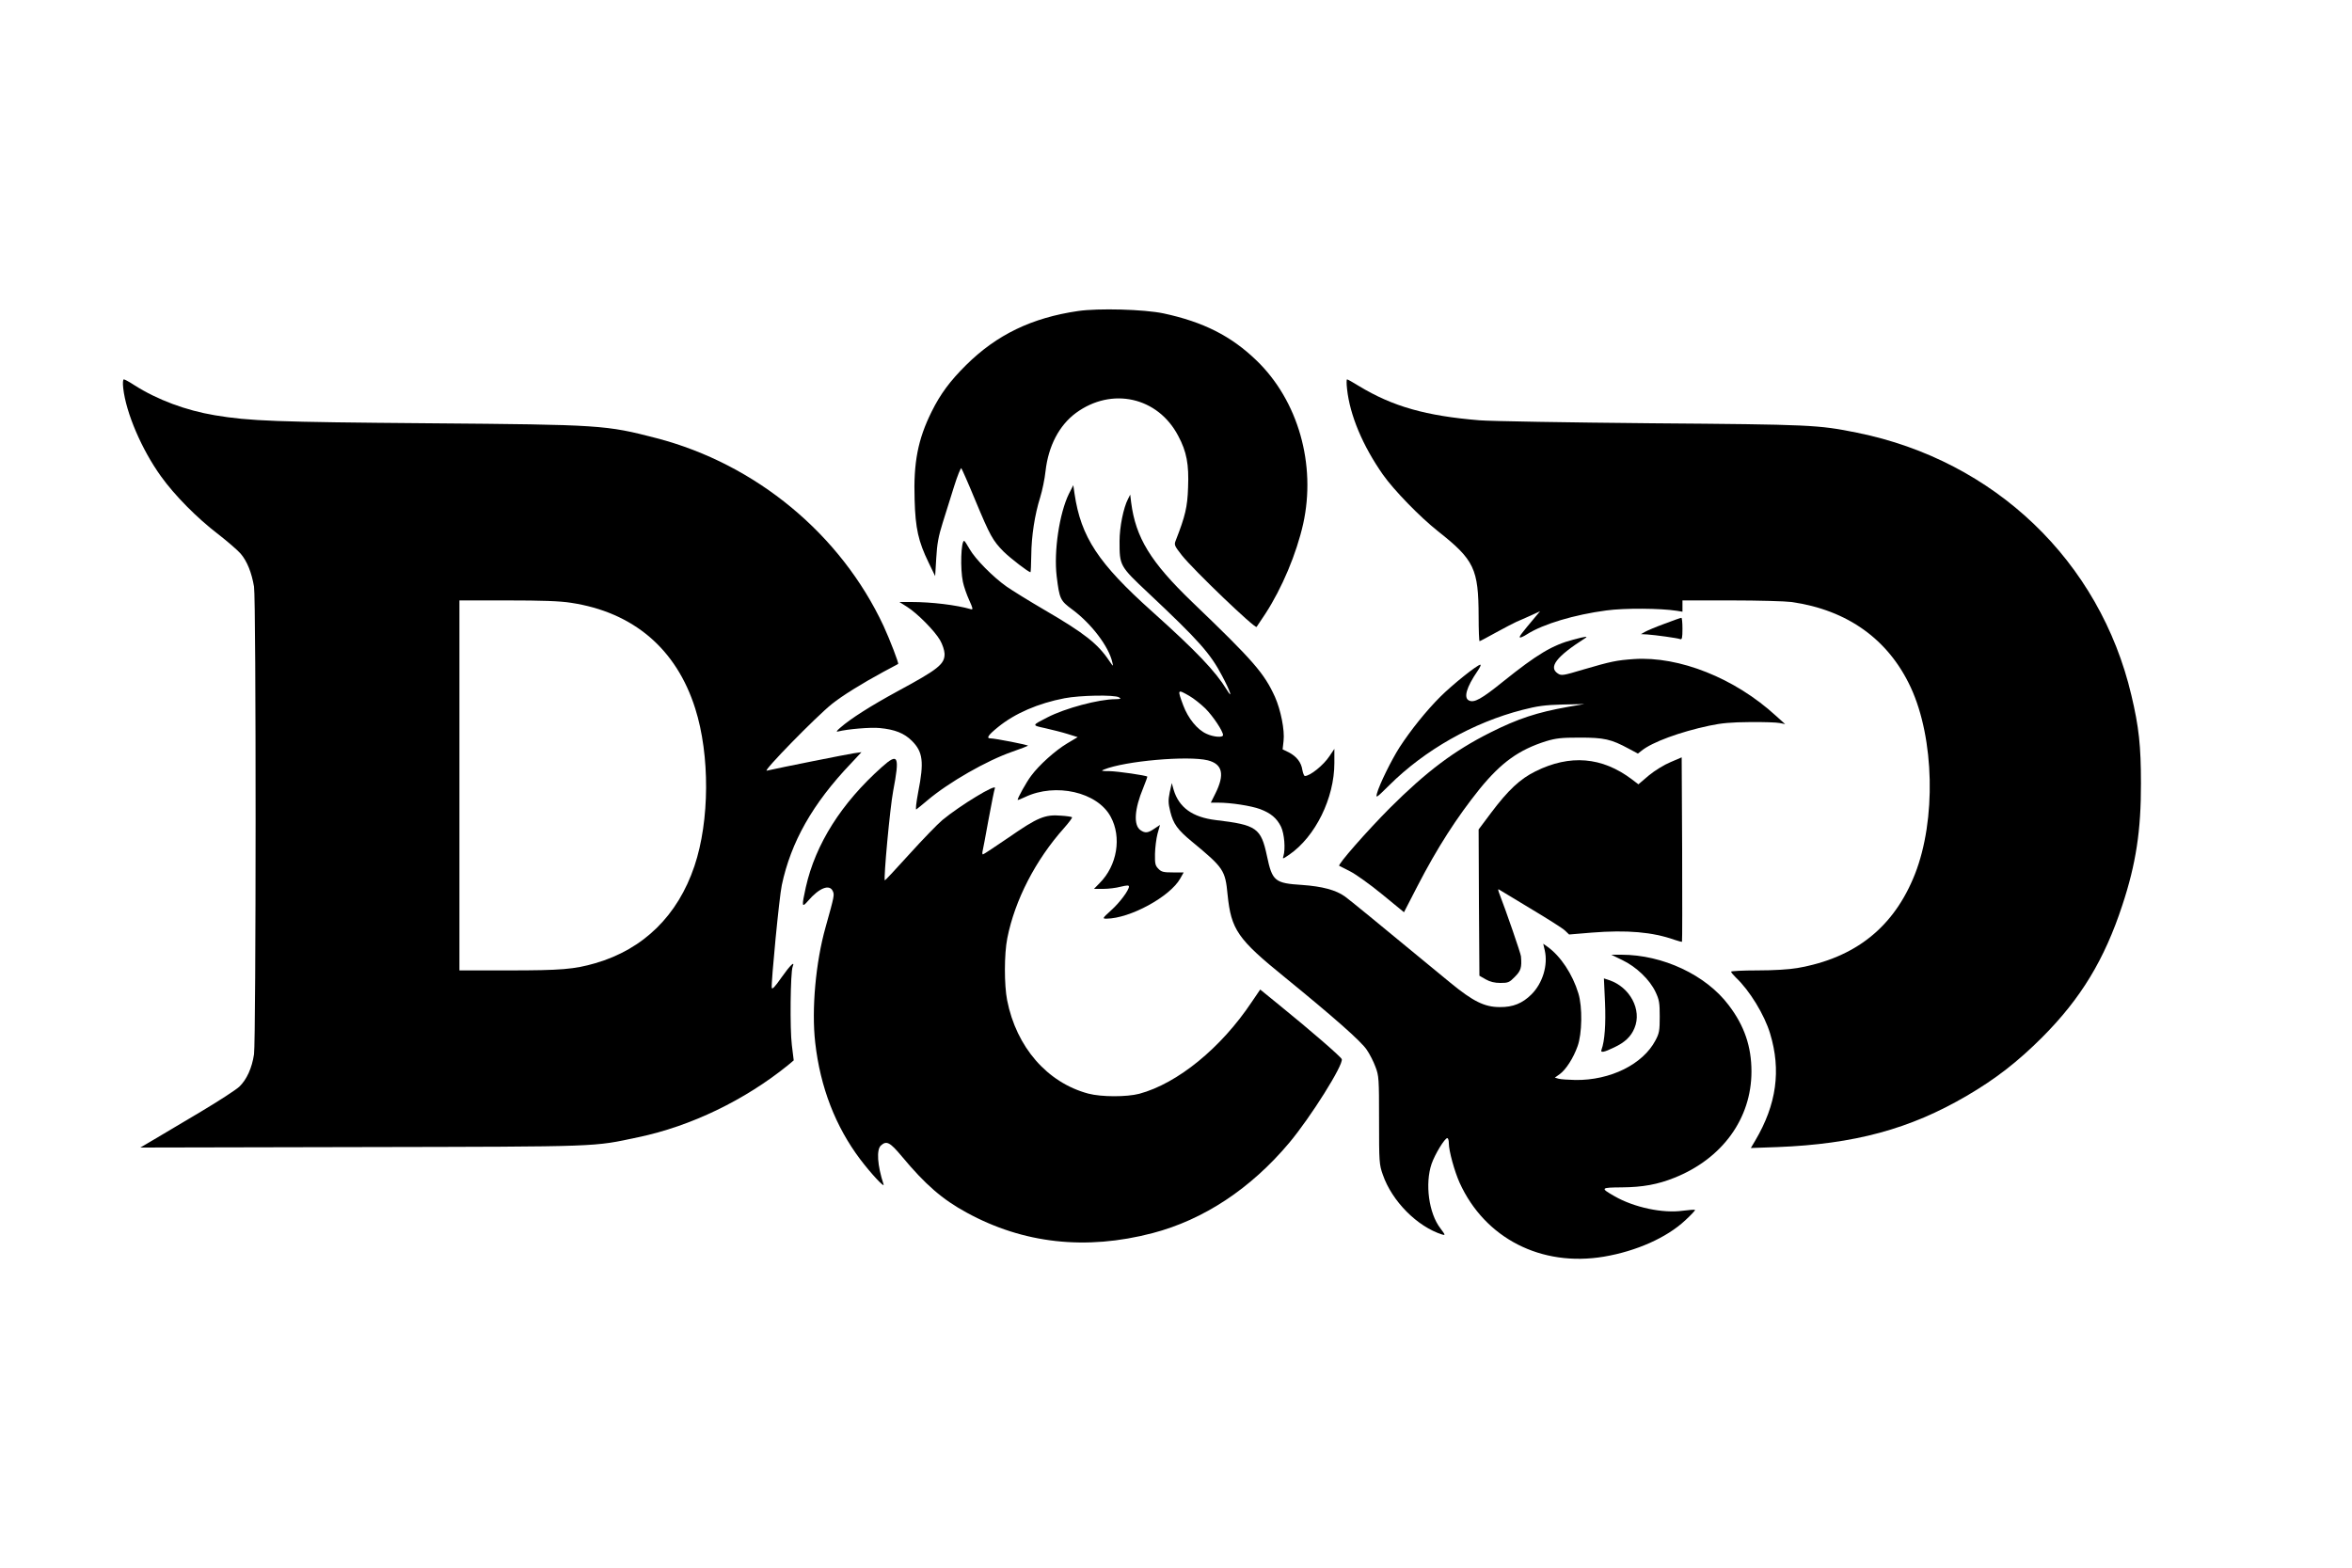
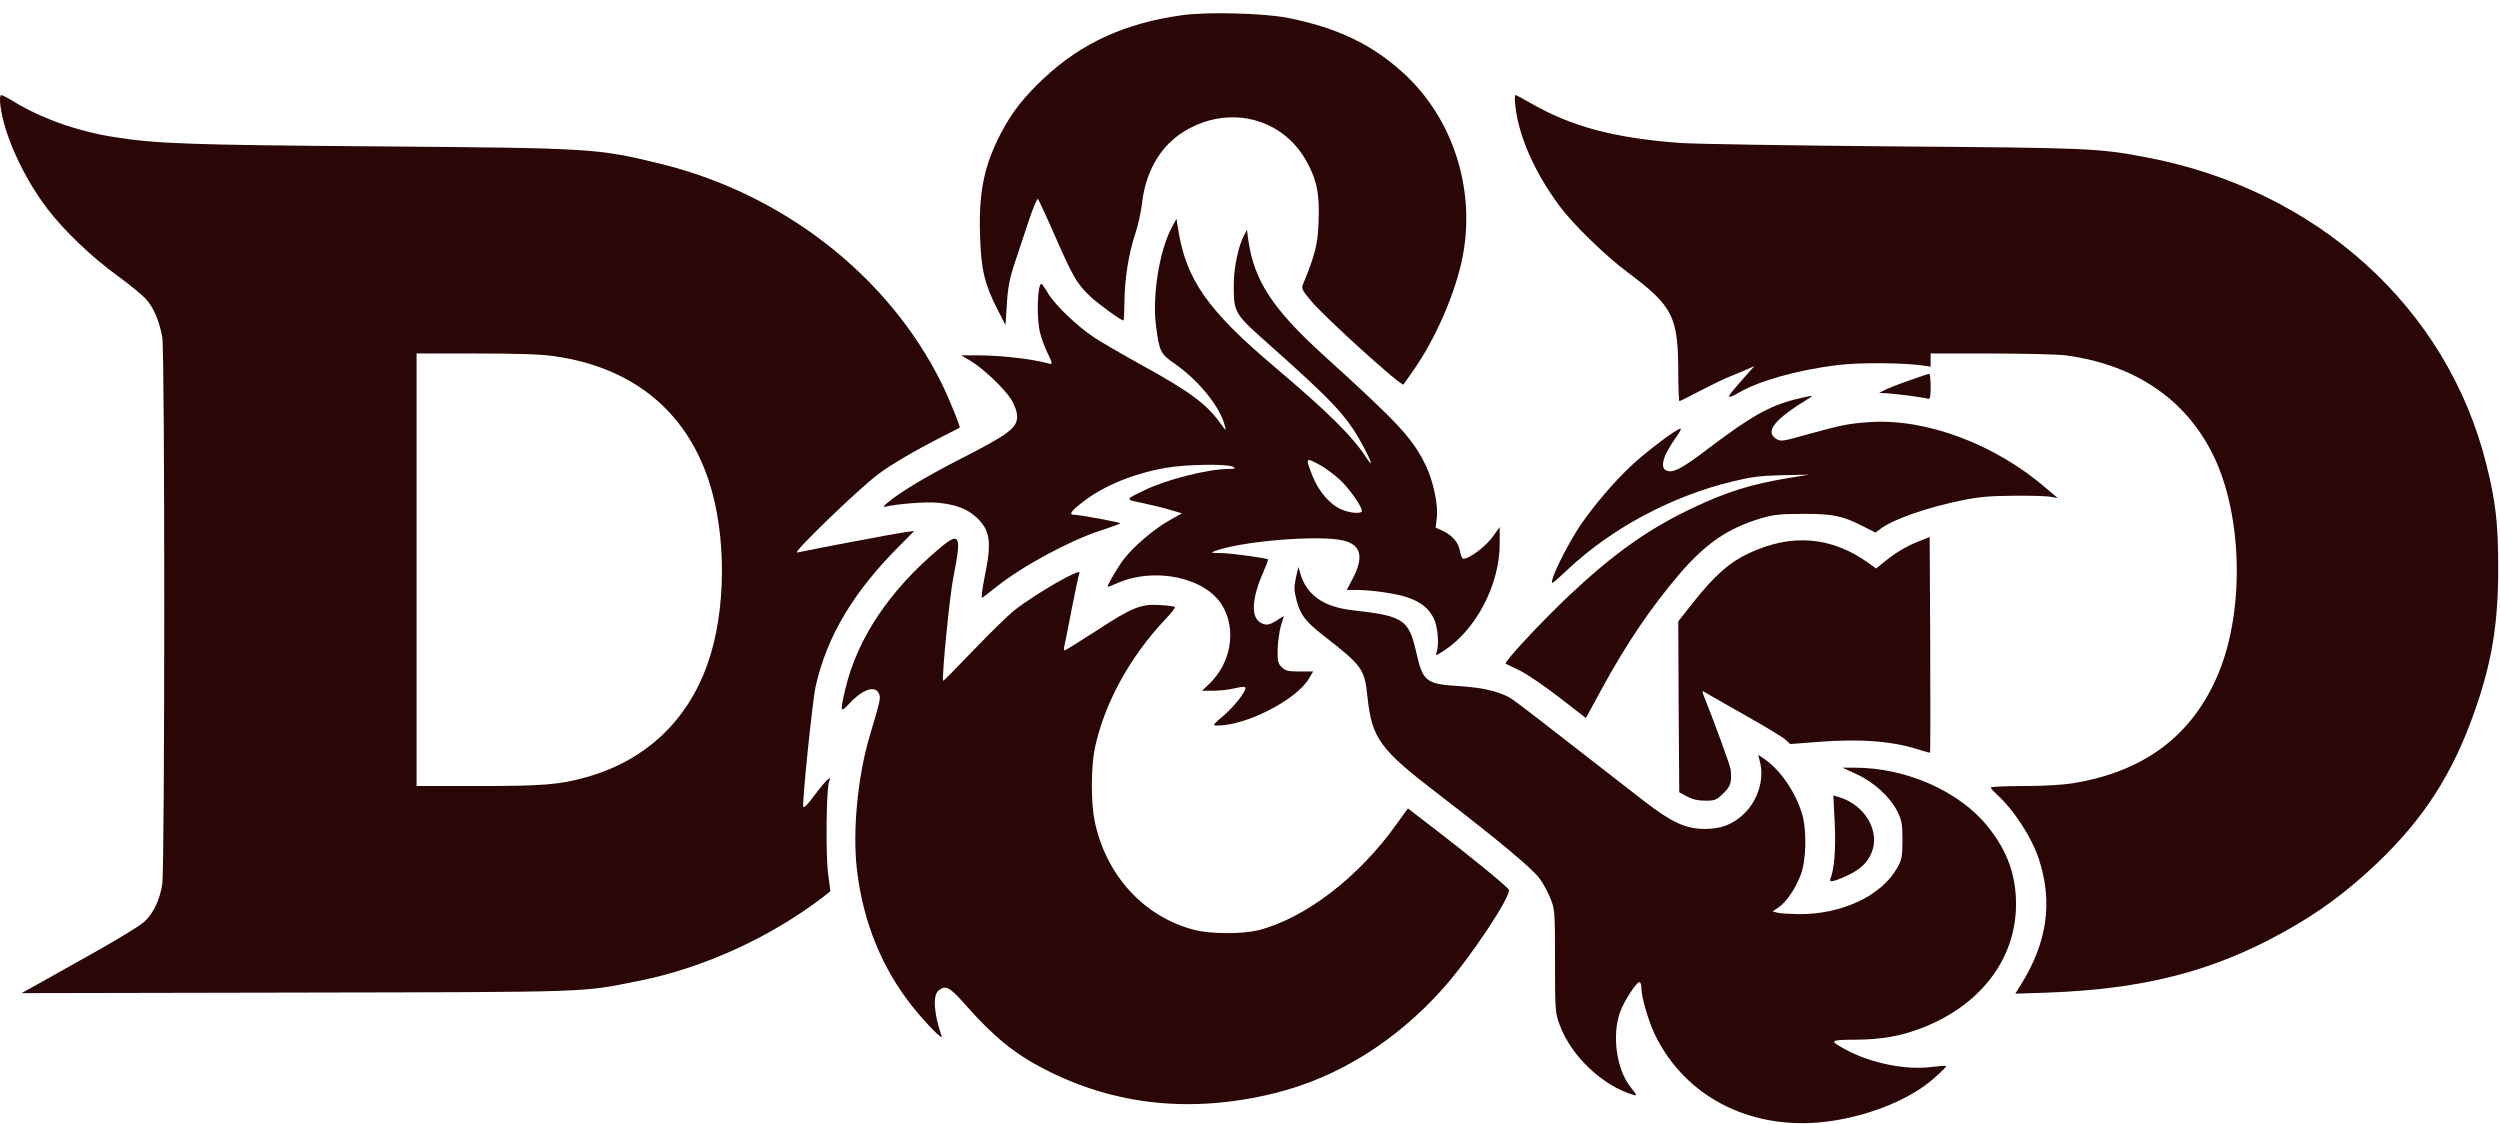
- <svg xmlns="http://www.w3.org/2000/svg" version="1.0" width="1500pt" height="1000pt" viewBox="0 0 1500 1000" preserveAspectRatio="xMidYMid meet">
-   <g transform="translate(0,1000) scale(0.1,-0.1)" fill="#000000" stroke="none">
-     <path d="M6875 8016 c-294 -43 -518 -151 -713 -344 -102 -101 -164 -184 -220 -297 -88 -177 -117 -325 -109 -563 5 -183 24 -266 89 -400 l42 -87 7 115 c5 90 14 139 41 225 19 61 52 165 73 233 21 67 42 119 46 115 4 -5 44 -95 88 -202 96 -230 112 -259 182 -330 44 -43 158 -131 171 -131 2 0 4 49 5 108 1 122 22 259 57 370 13 42 29 118 34 167 18 160 87 292 194 371 228 167 522 102 652 -146 54 -101 69 -181 63 -330 -4 -124 -18 -182 -78 -336 -12 -30 -10 -34 39 -97 75 -94 465 -468 476 -456 2 2 27 40 56 84 106 163 198 382 241 573 84 379 -32 787 -298 1043 -161 156 -340 246 -593 300 -124 26 -415 34 -545 15z" />
-     <path d="M786 7523 c18 -158 118 -391 241 -562 87 -121 229 -265 365 -369 59 -46 123 -101 143 -124 41 -48 70 -121 85 -210 14 -86 13 -2887 0 -2983 -13 -87 -46 -161 -94 -207 -20 -19 -129 -90 -243 -158 -115 -68 -248 -147 -298 -177 l-90 -53 1415 3 c1546 3 1468 1 1761 63 335 70 680 237 954 459 l37 31 -12 98 c-13 101 -9 463 5 499 17 42 -16 10 -71 -68 -41 -59 -60 -79 -62 -66 -5 32 48 582 64 655 58 274 196 519 439 774 l69 74 -49 -7 c-41 -6 -463 -90 -555 -111 -28 -6 313 343 415 425 66 53 190 130 330 206 50 26 91 49 93 50 5 4 -52 153 -93 242 -273 585 -814 1033 -1448 1198 -324 84 -352 86 -1452 95 -978 8 -1143 14 -1364 51 -186 31 -368 99 -514 192 -32 21 -62 37 -67 37 -6 0 -8 -22 -4 -57z m2855 -1368 c398 -60 673 -294 793 -675 94 -296 92 -716 -5 -1004 -106 -316 -325 -531 -632 -620 -134 -39 -219 -46 -553 -46 l-314 0 0 1180 0 1180 308 0 c216 0 335 -4 403 -15z" />
-     <path d="M8591 7518 c18 -167 100 -362 229 -546 70 -99 235 -269 350 -360 233 -184 259 -240 260 -544 0 -87 3 -158 6 -158 3 0 50 25 104 55 55 30 114 61 132 69 18 7 59 26 91 40 l59 27 -32 -38 c-90 -107 -102 -124 -97 -129 3 -3 24 6 47 21 103 65 301 124 504 151 117 16 346 14 449 -2 l37 -6 0 36 0 36 313 0 c171 0 344 -5 382 -10 358 -51 619 -239 761 -545 151 -326 162 -846 27 -1190 -133 -338 -380 -536 -751 -600 -52 -9 -150 -15 -253 -15 -93 0 -169 -4 -169 -8 0 -5 14 -21 31 -38 87 -82 182 -237 218 -357 71 -234 41 -452 -94 -681 l-29 -49 170 6 c490 19 845 115 1207 327 185 108 326 218 482 374 246 247 396 494 510 841 87 263 120 477 119 780 0 237 -13 358 -61 560 -201 855 -872 1498 -1750 1675 -248 50 -291 52 -1308 60 -537 5 -1022 13 -1100 19 -341 28 -553 88 -769 219 -37 23 -71 42 -75 42 -4 0 -4 -28 0 -62z" />
-     <path d="M6817 6850 c-61 -125 -97 -367 -78 -526 18 -145 22 -155 101 -213 121 -90 232 -236 254 -336 7 -29 6 -28 -20 10 -73 109 -158 176 -414 325 -96 56 -204 123 -240 148 -88 62 -200 176 -236 239 -16 29 -32 53 -35 53 -20 0 -26 -178 -8 -262 6 -29 24 -81 40 -116 24 -53 26 -62 11 -58 -93 27 -251 46 -380 46 l-76 0 49 -31 c65 -41 175 -152 210 -212 16 -28 28 -64 29 -87 1 -66 -38 -98 -299 -239 -171 -93 -300 -175 -365 -232 -25 -21 -29 -29 -15 -25 58 15 208 28 265 22 97 -9 157 -33 206 -82 70 -70 78 -134 40 -326 -13 -70 -18 -114 -12 -111 6 4 38 30 71 58 136 115 377 253 541 310 53 18 98 36 100 38 5 5 -210 47 -239 47 -29 0 -15 21 48 72 108 88 257 152 424 184 99 19 318 23 347 6 16 -10 13 -11 -22 -12 -106 0 -322 -58 -434 -116 -101 -52 -101 -50 -14 -69 44 -10 108 -26 143 -37 l64 -20 -67 -40 c-77 -46 -180 -139 -230 -207 -31 -41 -86 -141 -86 -153 0 -3 21 5 48 18 194 92 460 32 545 -125 72 -131 42 -313 -71 -425 l-35 -36 59 0 c33 0 83 6 112 14 38 9 52 10 52 1 0 -23 -58 -102 -114 -152 -56 -51 -57 -53 -29 -53 149 1 405 140 470 256 l22 39 -69 0 c-59 0 -73 3 -92 23 -20 20 -23 32 -22 95 1 40 8 97 16 128 l16 57 -36 -24 c-41 -28 -59 -30 -89 -9 -45 32 -38 135 18 269 16 39 27 71 26 72 -8 8 -188 34 -241 35 -51 0 -57 2 -36 10 134 55 537 90 663 59 94 -24 109 -90 48 -212 l-29 -58 47 0 c81 0 210 -20 267 -41 69 -26 107 -58 134 -113 21 -45 29 -141 15 -187 -7 -20 -4 -19 37 9 167 115 288 361 288 585 l0 90 -31 -46 c-38 -58 -124 -127 -157 -127 -5 0 -12 17 -16 38 -7 49 -37 87 -87 113 l-39 19 6 54 c8 68 -18 198 -55 281 -69 151 -135 228 -528 605 -265 255 -360 410 -389 635 l-6 50 -14 -28 c-29 -55 -54 -179 -54 -269 0 -157 0 -158 184 -331 322 -303 395 -385 471 -530 51 -96 70 -154 29 -87 -72 118 -194 246 -476 499 -344 308 -454 475 -495 751 l-8 55 -28 -55z m768 -1289 c28 -16 73 -52 102 -80 49 -49 113 -145 113 -170 0 -17 -60 -13 -105 8 -59 26 -118 99 -149 182 -38 103 -38 104 39 60z" />
-     <path d="M10615 6021 c-55 -20 -111 -44 -125 -52 l-25 -14 40 -2 c55 -4 194 -23 211 -30 11 -4 14 9 14 66 0 39 -3 71 -7 70 -5 0 -53 -17 -108 -38z" />
-     <path d="M10034 5920 c-133 -35 -229 -92 -446 -266 -141 -114 -187 -139 -220 -122 -35 17 -15 85 54 186 16 23 25 42 19 42 -19 0 -178 -127 -256 -205 -89 -89 -188 -212 -260 -323 -51 -80 -128 -236 -143 -292 -9 -34 -5 -31 77 50 227 226 535 401 851 482 94 24 140 31 255 34 l140 3 -105 -18 c-197 -35 -319 -75 -496 -164 -231 -116 -406 -248 -640 -481 -146 -147 -335 -362 -323 -369 2 -1 33 -17 69 -35 36 -18 128 -84 205 -147 l139 -114 86 167 c126 244 250 437 397 620 137 168 249 249 423 304 64 19 96 23 215 23 155 0 200 -10 311 -70 l60 -32 24 19 c67 54 243 119 431 159 80 17 140 22 259 23 85 1 171 -2 190 -6 l35 -7 -60 54 c-261 239 -615 380 -904 361 -113 -8 -146 -15 -324 -67 -130 -39 -139 -40 -162 -25 -61 40 -9 108 171 223 26 16 11 15 -72 -7z" />
-     <path d="M5624 5107 c-258 -230 -423 -491 -485 -767 -27 -123 -26 -133 14 -87 71 83 137 109 158 63 11 -24 11 -28 -46 -231 -63 -223 -90 -524 -66 -735 32 -285 130 -537 287 -745 69 -91 157 -186 149 -160 -40 122 -46 222 -17 248 36 33 58 21 134 -70 149 -179 258 -274 413 -358 362 -198 760 -242 1185 -131 326 85 627 284 872 576 138 165 348 500 335 534 -6 16 -200 184 -396 343 l-124 101 -55 -81 c-195 -292 -472 -518 -716 -584 -81 -21 -241 -21 -325 1 -262 70 -459 296 -518 596 -19 98 -19 294 1 395 48 243 180 499 362 703 31 35 54 66 51 69 -3 3 -35 8 -70 10 -102 9 -151 -12 -331 -137 -88 -60 -163 -110 -167 -110 -4 0 -5 8 -3 18 2 9 20 100 38 202 19 102 37 193 41 202 14 34 -223 -110 -335 -203 -30 -25 -125 -123 -210 -217 -85 -94 -156 -170 -157 -168 -9 9 33 464 53 569 43 226 33 248 -72 154z" />
-     <path d="M10655 5139 c-41 -17 -100 -53 -139 -85 l-67 -57 -42 32 c-190 143 -394 160 -614 51 -99 -49 -174 -119 -286 -268 l-77 -103 2 -467 3 -466 40 -23 c28 -16 57 -23 94 -23 49 0 57 3 92 39 39 39 45 60 39 131 -2 20 -93 284 -139 403 -6 16 -8 26 -3 24 4 -3 95 -58 202 -122 107 -64 207 -127 221 -141 l26 -25 144 12 c226 18 387 4 529 -46 24 -8 45 -14 47 -12 2 2 2 267 1 590 l-3 586 -70 -30z" />
-     <path d="M7460 4946 c-10 -50 -10 -69 4 -125 19 -76 46 -114 137 -189 203 -168 213 -182 228 -339 23 -224 64 -283 365 -527 309 -252 488 -409 523 -463 18 -26 43 -75 55 -108 22 -57 23 -75 23 -340 0 -268 1 -283 24 -348 58 -169 220 -332 379 -382 21 -6 20 -3 -12 40 -74 96 -99 284 -56 411 22 63 84 164 100 164 6 0 10 -15 10 -33 0 -48 36 -179 69 -252 161 -354 520 -538 920 -471 207 35 400 121 518 231 37 34 66 65 63 67 -3 3 -38 0 -78 -5 -127 -18 -311 21 -436 93 -91 52 -89 55 47 56 134 1 230 19 335 61 306 122 492 378 492 678 0 159 -45 292 -145 423 -145 193 -421 322 -684 322 l-65 0 70 -34 c90 -43 175 -125 212 -203 24 -51 27 -70 27 -158 0 -89 -3 -106 -27 -151 -80 -153 -288 -256 -511 -253 -45 1 -93 4 -107 8 l-24 7 31 22 c39 28 87 102 114 178 29 79 32 251 5 338 -37 122 -113 237 -197 297 l-27 19 10 -43 c21 -93 -13 -208 -85 -280 -57 -57 -118 -82 -202 -81 -97 0 -170 36 -315 155 -514 424 -637 524 -672 550 -58 42 -146 65 -273 74 -175 11 -191 24 -225 185 -38 179 -66 198 -327 229 -148 18 -234 80 -268 193 l-12 43 -13 -59z" />
-     <path d="M10236 3607 c6 -140 -2 -248 -22 -302 -9 -22 13 -19 81 14 68 32 107 69 129 123 49 116 -29 262 -162 306 l-33 11 7 -152z" />
-   </g>
+ <svg xmlns="http://www.w3.org/2000/svg" width="138" height="62" viewBox="0 0 138 62" fill="none">
+   <path d="M65.265 0.837C62.114 1.272 59.714 2.365 57.625 4.317C56.532 5.339 55.868 6.179 55.268 7.322C54.325 9.113 54.014 10.61 54.1 13.018C54.153 14.869 54.357 15.709 55.053 17.065L55.503 17.945L55.578 16.781C55.632 15.871 55.728 15.375 56.018 14.505C56.221 13.888 56.575 12.836 56.8 12.148C57.025 11.47 57.25 10.944 57.293 10.984C57.336 11.035 57.764 11.945 58.236 13.028C59.264 15.355 59.436 15.648 60.186 16.367C60.657 16.802 61.879 17.692 62.018 17.692C62.039 17.692 62.061 17.196 62.072 16.599C62.082 15.365 62.307 13.979 62.682 12.856C62.822 12.431 62.993 11.662 63.047 11.166C63.239 9.548 63.979 8.212 65.125 7.413C67.568 5.724 70.719 6.381 72.111 8.89C72.69 9.912 72.851 10.721 72.786 12.229C72.744 13.483 72.594 14.07 71.951 15.628C71.822 15.932 71.844 15.972 72.369 16.609C73.172 17.56 77.351 21.344 77.469 21.223C77.49 21.203 77.758 20.818 78.069 20.373C79.205 18.724 80.19 16.508 80.651 14.576C81.551 10.742 80.308 6.614 77.458 4.024C75.733 2.446 73.815 1.535 71.104 0.989C69.776 0.726 66.658 0.645 65.265 0.837Z" fill="#2A0606" />
+   <path d="M0.022 5.825C0.215 7.423 1.287 9.781 2.605 11.511C3.537 12.735 5.058 14.191 6.515 15.244C7.148 15.709 7.833 16.265 8.048 16.498C8.487 16.984 8.798 17.722 8.958 18.623C9.108 19.493 9.098 47.83 8.958 48.801C8.819 49.681 8.466 50.43 7.951 50.896C7.737 51.088 6.569 51.806 5.348 52.494C4.115 53.182 2.69 53.981 2.155 54.285L1.19 54.821L16.352 54.791C32.917 54.76 32.081 54.781 35.221 54.153C38.81 53.445 42.507 51.755 45.442 49.51L45.839 49.196L45.71 48.205C45.571 47.183 45.614 43.52 45.764 43.156C45.946 42.731 45.592 43.055 45.003 43.844C44.564 44.441 44.36 44.643 44.339 44.512C44.285 44.188 44.853 38.624 45.025 37.885C45.646 35.113 47.125 32.635 49.728 30.055L50.468 29.306L49.943 29.377C49.503 29.438 44.982 30.288 43.996 30.5C43.696 30.561 47.35 27.03 48.443 26.2C49.15 25.664 50.478 24.885 51.978 24.116C52.514 23.853 52.953 23.62 52.975 23.61C53.029 23.57 52.418 22.062 51.978 21.162C49.053 15.244 43.257 10.711 36.463 9.042C32.992 8.192 32.692 8.172 20.905 8.081C10.426 8 8.658 7.939 6.29 7.565C4.298 7.251 2.347 6.563 0.783 5.623C0.44 5.41 0.119 5.248 0.065 5.248C0.001 5.248 -0.021 5.471 0.022 5.825ZM30.613 19.665C34.878 20.272 37.824 22.639 39.11 26.494C40.117 29.488 40.096 33.737 39.056 36.651C37.921 39.848 35.574 42.023 32.285 42.923C30.849 43.318 29.938 43.389 26.359 43.389H22.995V31.451V19.513H26.295C28.609 19.513 29.884 19.553 30.613 19.665Z" fill="#2A0606" />
+   <path d="M83.651 5.876C83.844 7.565 84.723 9.538 86.105 11.399C86.855 12.401 88.623 14.121 89.855 15.041C92.352 16.903 92.63 17.47 92.641 20.545C92.641 21.425 92.673 22.143 92.705 22.143C92.737 22.143 93.241 21.89 93.82 21.587C94.409 21.284 95.041 20.97 95.234 20.889C95.427 20.818 95.866 20.626 96.209 20.484L96.841 20.211L96.498 20.596C95.534 21.678 95.405 21.85 95.459 21.901C95.491 21.931 95.716 21.84 95.963 21.688C97.066 21.031 99.188 20.434 101.363 20.16C102.617 19.999 105.07 20.019 106.174 20.181L106.57 20.241V19.877V19.513H109.924C111.756 19.513 113.61 19.564 114.017 19.614C117.853 20.13 120.65 22.032 122.171 25.128C123.789 28.426 123.907 33.687 122.46 37.167C121.035 40.587 118.389 42.59 114.414 43.237C113.856 43.328 112.806 43.389 111.703 43.389C110.706 43.389 109.892 43.429 109.892 43.47C109.892 43.52 110.042 43.682 110.224 43.854C111.156 44.684 112.174 46.252 112.56 47.466C113.321 49.833 112.999 52.039 111.553 54.356L111.242 54.851L113.063 54.791C118.314 54.598 122.117 53.627 125.996 51.482C127.978 50.39 129.489 49.277 131.161 47.699C133.797 45.2 135.404 42.701 136.625 39.19C137.558 36.53 137.911 34.365 137.9 31.299C137.9 28.901 137.761 27.677 137.247 25.634C135.093 16.984 127.903 10.479 118.496 8.688C115.839 8.182 115.378 8.162 104.481 8.081C98.727 8.03 93.53 7.949 92.695 7.889C89.041 7.606 86.769 6.998 84.455 5.673C84.058 5.44 83.694 5.248 83.651 5.248C83.608 5.248 83.608 5.532 83.651 5.876Z" fill="#2A0606" />
+   <path d="M64.643 12.633C63.99 13.898 63.604 16.346 63.808 17.955C64 19.422 64.043 19.523 64.89 20.11C66.186 21.02 67.376 22.497 67.611 23.509C67.686 23.803 67.676 23.793 67.397 23.408C66.615 22.305 65.704 21.628 62.961 20.12C61.932 19.553 60.775 18.876 60.389 18.623C59.447 17.995 58.247 16.842 57.861 16.205C57.689 15.911 57.518 15.669 57.486 15.669C57.272 15.669 57.207 17.469 57.4 18.319C57.464 18.613 57.657 19.139 57.829 19.493C58.086 20.029 58.107 20.12 57.947 20.08C56.95 19.806 55.257 19.614 53.875 19.614H53.061L53.586 19.928C54.282 20.343 55.461 21.466 55.836 22.073C56.007 22.356 56.136 22.72 56.147 22.953C56.157 23.62 55.739 23.944 52.943 25.371C51.111 26.312 49.728 27.141 49.032 27.718C48.764 27.93 48.721 28.011 48.871 27.971C49.493 27.819 51.1 27.688 51.711 27.748C52.75 27.839 53.393 28.082 53.918 28.578C54.668 29.286 54.754 29.933 54.346 31.876C54.207 32.584 54.154 33.029 54.218 32.999C54.282 32.958 54.625 32.695 54.978 32.412C56.436 31.249 59.018 29.852 60.775 29.276C61.343 29.094 61.825 28.912 61.847 28.891C61.9 28.841 59.597 28.416 59.286 28.416C58.975 28.416 59.125 28.203 59.8 27.688C60.957 26.797 62.554 26.15 64.343 25.826C65.404 25.634 67.751 25.593 68.061 25.765C68.233 25.866 68.201 25.877 67.826 25.887C66.69 25.887 64.375 26.473 63.175 27.06C62.093 27.586 62.093 27.566 63.025 27.758C63.497 27.86 64.183 28.021 64.558 28.133L65.243 28.335L64.525 28.74C63.7 29.205 62.597 30.146 62.061 30.834C61.729 31.249 61.14 32.26 61.14 32.382C61.14 32.412 61.365 32.331 61.654 32.2C63.733 31.269 66.583 31.876 67.493 33.464C68.265 34.789 67.944 36.631 66.733 37.764L66.358 38.128H66.99C67.343 38.128 67.879 38.067 68.19 37.986C68.597 37.895 68.747 37.885 68.747 37.976C68.747 38.209 68.126 39.008 67.526 39.514C66.926 40.03 66.915 40.05 67.215 40.05C68.811 40.04 71.554 38.634 72.251 37.46L72.487 37.066H71.747C71.115 37.066 70.965 37.035 70.761 36.833C70.547 36.631 70.515 36.509 70.526 35.872C70.537 35.467 70.612 34.891 70.697 34.577L70.869 34L70.483 34.243C70.044 34.526 69.851 34.547 69.529 34.334C69.047 34.011 69.122 32.968 69.722 31.613C69.894 31.218 70.011 30.895 70.001 30.884C69.915 30.803 67.986 30.54 67.418 30.53C66.872 30.53 66.808 30.51 67.033 30.429C68.469 29.873 72.787 29.519 74.137 29.832C75.144 30.075 75.305 30.743 74.651 31.977L74.34 32.564H74.844C75.712 32.564 77.094 32.766 77.705 32.979C78.444 33.242 78.851 33.565 79.14 34.122C79.365 34.577 79.451 35.548 79.301 36.014C79.226 36.216 79.258 36.206 79.698 35.923C81.487 34.759 82.784 32.27 82.784 30.004V29.094L82.451 29.559C82.044 30.146 81.123 30.844 80.769 30.844C80.716 30.844 80.641 30.672 80.598 30.459C80.523 29.964 80.201 29.579 79.665 29.316L79.248 29.124L79.312 28.578C79.398 27.89 79.119 26.575 78.723 25.735C77.983 24.207 77.276 23.428 73.065 19.614C70.226 17.034 69.208 15.466 68.897 13.19L68.833 12.684L68.683 12.967C68.372 13.524 68.104 14.778 68.104 15.689C68.104 17.277 68.104 17.287 70.076 19.038C73.526 22.103 74.308 22.933 75.122 24.399C75.669 25.371 75.872 25.957 75.433 25.28C74.662 24.086 73.354 22.791 70.333 20.231C66.647 17.115 65.468 15.426 65.029 12.633L64.943 12.077L64.643 12.633ZM72.872 25.674C73.172 25.836 73.654 26.2 73.965 26.484C74.49 26.979 75.176 27.951 75.176 28.203C75.176 28.375 74.533 28.335 74.051 28.122C73.419 27.86 72.787 27.121 72.454 26.281C72.047 25.239 72.047 25.229 72.872 25.674Z" fill="#2A0606" />
+   <path d="M105.338 21.02C104.749 21.223 104.149 21.465 103.999 21.546L103.731 21.688L104.16 21.708C104.749 21.749 106.238 21.941 106.42 22.012C106.538 22.052 106.57 21.921 106.57 21.344C106.57 20.95 106.538 20.626 106.495 20.636C106.442 20.636 105.927 20.808 105.338 21.02Z" fill="#2A0606" />
+   <path d="M99.113 22.042C97.688 22.396 96.659 22.973 94.334 24.733C92.823 25.887 92.33 26.14 91.977 25.968C91.602 25.796 91.816 25.108 92.555 24.086C92.727 23.853 92.823 23.661 92.759 23.661C92.555 23.661 90.852 24.946 90.016 25.735C89.062 26.635 88.002 27.88 87.23 29.003C86.684 29.812 85.859 31.39 85.698 31.957C85.602 32.301 85.644 32.27 86.523 31.451C88.955 29.164 92.255 27.394 95.641 26.575C96.648 26.332 97.141 26.261 98.374 26.23L99.874 26.2L98.749 26.382C96.638 26.736 95.331 27.141 93.434 28.041C90.959 29.215 89.084 30.55 86.577 32.908C85.012 34.395 82.987 36.57 83.116 36.641C83.137 36.651 83.469 36.813 83.855 36.995C84.241 37.177 85.227 37.845 86.052 38.482L87.541 39.635L88.462 37.946C89.812 35.477 91.141 33.525 92.716 31.673C94.184 29.974 95.384 29.154 97.249 28.598C97.934 28.406 98.277 28.365 99.552 28.365C101.213 28.365 101.695 28.466 102.885 29.073L103.527 29.397L103.785 29.205C104.502 28.659 106.388 28.001 108.403 27.596C109.26 27.424 109.903 27.374 111.178 27.364C112.089 27.354 113.01 27.384 113.214 27.424L113.589 27.495L112.946 26.949C110.149 24.531 106.356 23.104 103.26 23.297C102.049 23.378 101.695 23.448 99.788 23.974C98.395 24.369 98.299 24.379 98.052 24.227C97.398 23.823 97.956 23.135 99.884 21.971C100.163 21.809 100.002 21.82 99.113 22.042Z" fill="#2A0606" />
+   <path d="M51.861 30.267C49.096 32.594 47.328 35.235 46.664 38.027C46.375 39.271 46.385 39.373 46.814 38.907C47.575 38.067 48.282 37.804 48.507 38.27C48.625 38.513 48.625 38.553 48.014 40.607C47.339 42.863 47.05 45.908 47.307 48.043C47.65 50.926 48.7 53.475 50.382 55.58C51.121 56.5 52.064 57.461 51.978 57.198C51.55 55.964 51.486 54.953 51.796 54.689C52.182 54.356 52.418 54.477 53.232 55.398C54.829 57.209 55.996 58.17 57.657 59.019C61.536 61.023 65.801 61.468 70.354 60.345C73.847 59.485 77.073 57.472 79.698 54.517C81.176 52.848 83.426 49.459 83.287 49.115C83.223 48.953 81.144 47.254 79.044 45.645L77.715 44.623L77.126 45.443C75.037 48.397 72.069 50.683 69.454 51.351C68.586 51.563 66.872 51.563 65.972 51.341C63.165 50.633 61.054 48.346 60.422 45.311C60.218 44.32 60.218 42.337 60.432 41.315C60.947 38.856 62.361 36.267 64.311 34.203C64.643 33.849 64.89 33.535 64.858 33.505C64.826 33.474 64.483 33.424 64.108 33.404C63.015 33.312 62.49 33.525 60.561 34.789C59.618 35.397 58.815 35.902 58.772 35.902C58.729 35.902 58.718 35.821 58.739 35.72C58.761 35.629 58.954 34.709 59.147 33.677C59.35 32.645 59.543 31.724 59.586 31.633C59.736 31.289 57.197 32.746 55.996 33.687C55.675 33.94 54.657 34.931 53.746 35.882C52.836 36.833 52.075 37.602 52.064 37.582C51.968 37.491 52.418 32.888 52.632 31.825C53.093 29.539 52.986 29.316 51.861 30.267Z" fill="#2A0606" />
+   <path d="M105.767 29.944C105.327 30.116 104.695 30.48 104.277 30.803L103.56 31.38L103.109 31.056C101.074 29.61 98.888 29.438 96.531 30.541C95.47 31.036 94.666 31.744 93.466 33.252L92.641 34.294L92.662 39.018L92.695 43.733L93.123 43.966C93.423 44.127 93.734 44.198 94.13 44.198C94.656 44.198 94.741 44.168 95.116 43.804C95.534 43.409 95.598 43.197 95.534 42.478C95.513 42.276 94.538 39.605 94.045 38.401C93.981 38.239 93.959 38.138 94.013 38.158C94.055 38.189 95.031 38.745 96.177 39.393C97.323 40.04 98.395 40.678 98.545 40.819L98.824 41.072L100.366 40.951C102.788 40.769 104.513 40.91 106.035 41.416C106.292 41.497 106.517 41.558 106.538 41.538C106.56 41.517 106.56 38.836 106.549 35.569L106.517 29.64L105.767 29.944Z" fill="#2A0606" />
+   <path d="M71.533 31.896C71.426 32.402 71.426 32.594 71.576 33.161C71.779 33.93 72.068 34.314 73.043 35.073C75.219 36.772 75.326 36.914 75.487 38.502C75.733 40.769 76.172 41.365 79.397 43.834C82.708 46.383 84.626 47.972 85.001 48.518C85.194 48.781 85.462 49.277 85.591 49.611C85.826 50.187 85.837 50.37 85.837 53.05C85.837 55.762 85.848 55.914 86.094 56.571C86.716 58.281 88.451 59.93 90.155 60.436C90.38 60.496 90.369 60.466 90.026 60.031C89.234 59.06 88.966 57.158 89.426 55.873C89.662 55.236 90.326 54.214 90.498 54.214C90.562 54.214 90.605 54.366 90.605 54.548C90.605 55.033 90.991 56.359 91.344 57.097C93.07 60.679 96.916 62.54 101.202 61.862C103.42 61.508 105.488 60.638 106.752 59.525C107.149 59.181 107.459 58.868 107.427 58.847C107.395 58.817 107.02 58.847 106.592 58.898C105.231 59.08 103.259 58.686 101.92 57.957C100.945 57.431 100.966 57.401 102.424 57.391C103.859 57.38 104.888 57.198 106.013 56.773C109.292 55.539 111.285 52.949 111.285 49.914C111.285 48.306 110.802 46.96 109.731 45.635C108.177 43.682 105.22 42.377 102.402 42.377H101.706L102.456 42.721C103.42 43.156 104.331 43.986 104.727 44.775C104.984 45.291 105.016 45.483 105.016 46.373C105.016 47.274 104.984 47.446 104.727 47.901C103.87 49.449 101.641 50.491 99.252 50.461C98.77 50.45 98.255 50.42 98.105 50.38L97.848 50.309L98.18 50.086C98.598 49.803 99.113 49.054 99.402 48.285C99.713 47.486 99.745 45.746 99.456 44.866C99.059 43.632 98.245 42.468 97.345 41.861L97.055 41.669L97.162 42.104C97.388 43.045 97.023 44.208 96.252 44.937C95.641 45.513 94.987 45.766 94.087 45.756C93.048 45.756 92.266 45.392 90.712 44.188C85.205 39.898 83.887 38.887 83.512 38.624C82.89 38.199 81.948 37.966 80.587 37.875C78.712 37.764 78.54 37.632 78.176 36.004C77.769 34.193 77.469 34 74.672 33.687C73.086 33.505 72.165 32.877 71.801 31.734L71.672 31.299L71.533 31.896Z" fill="#2A0606" />
+   <path d="M101.277 45.443C101.342 46.859 101.256 47.952 101.042 48.498C100.945 48.721 101.181 48.69 101.909 48.356C102.638 48.032 103.056 47.658 103.292 47.112C103.817 45.938 102.981 44.461 101.556 44.016L101.202 43.905L101.277 45.443Z" fill="#2A0606" />
</svg>
